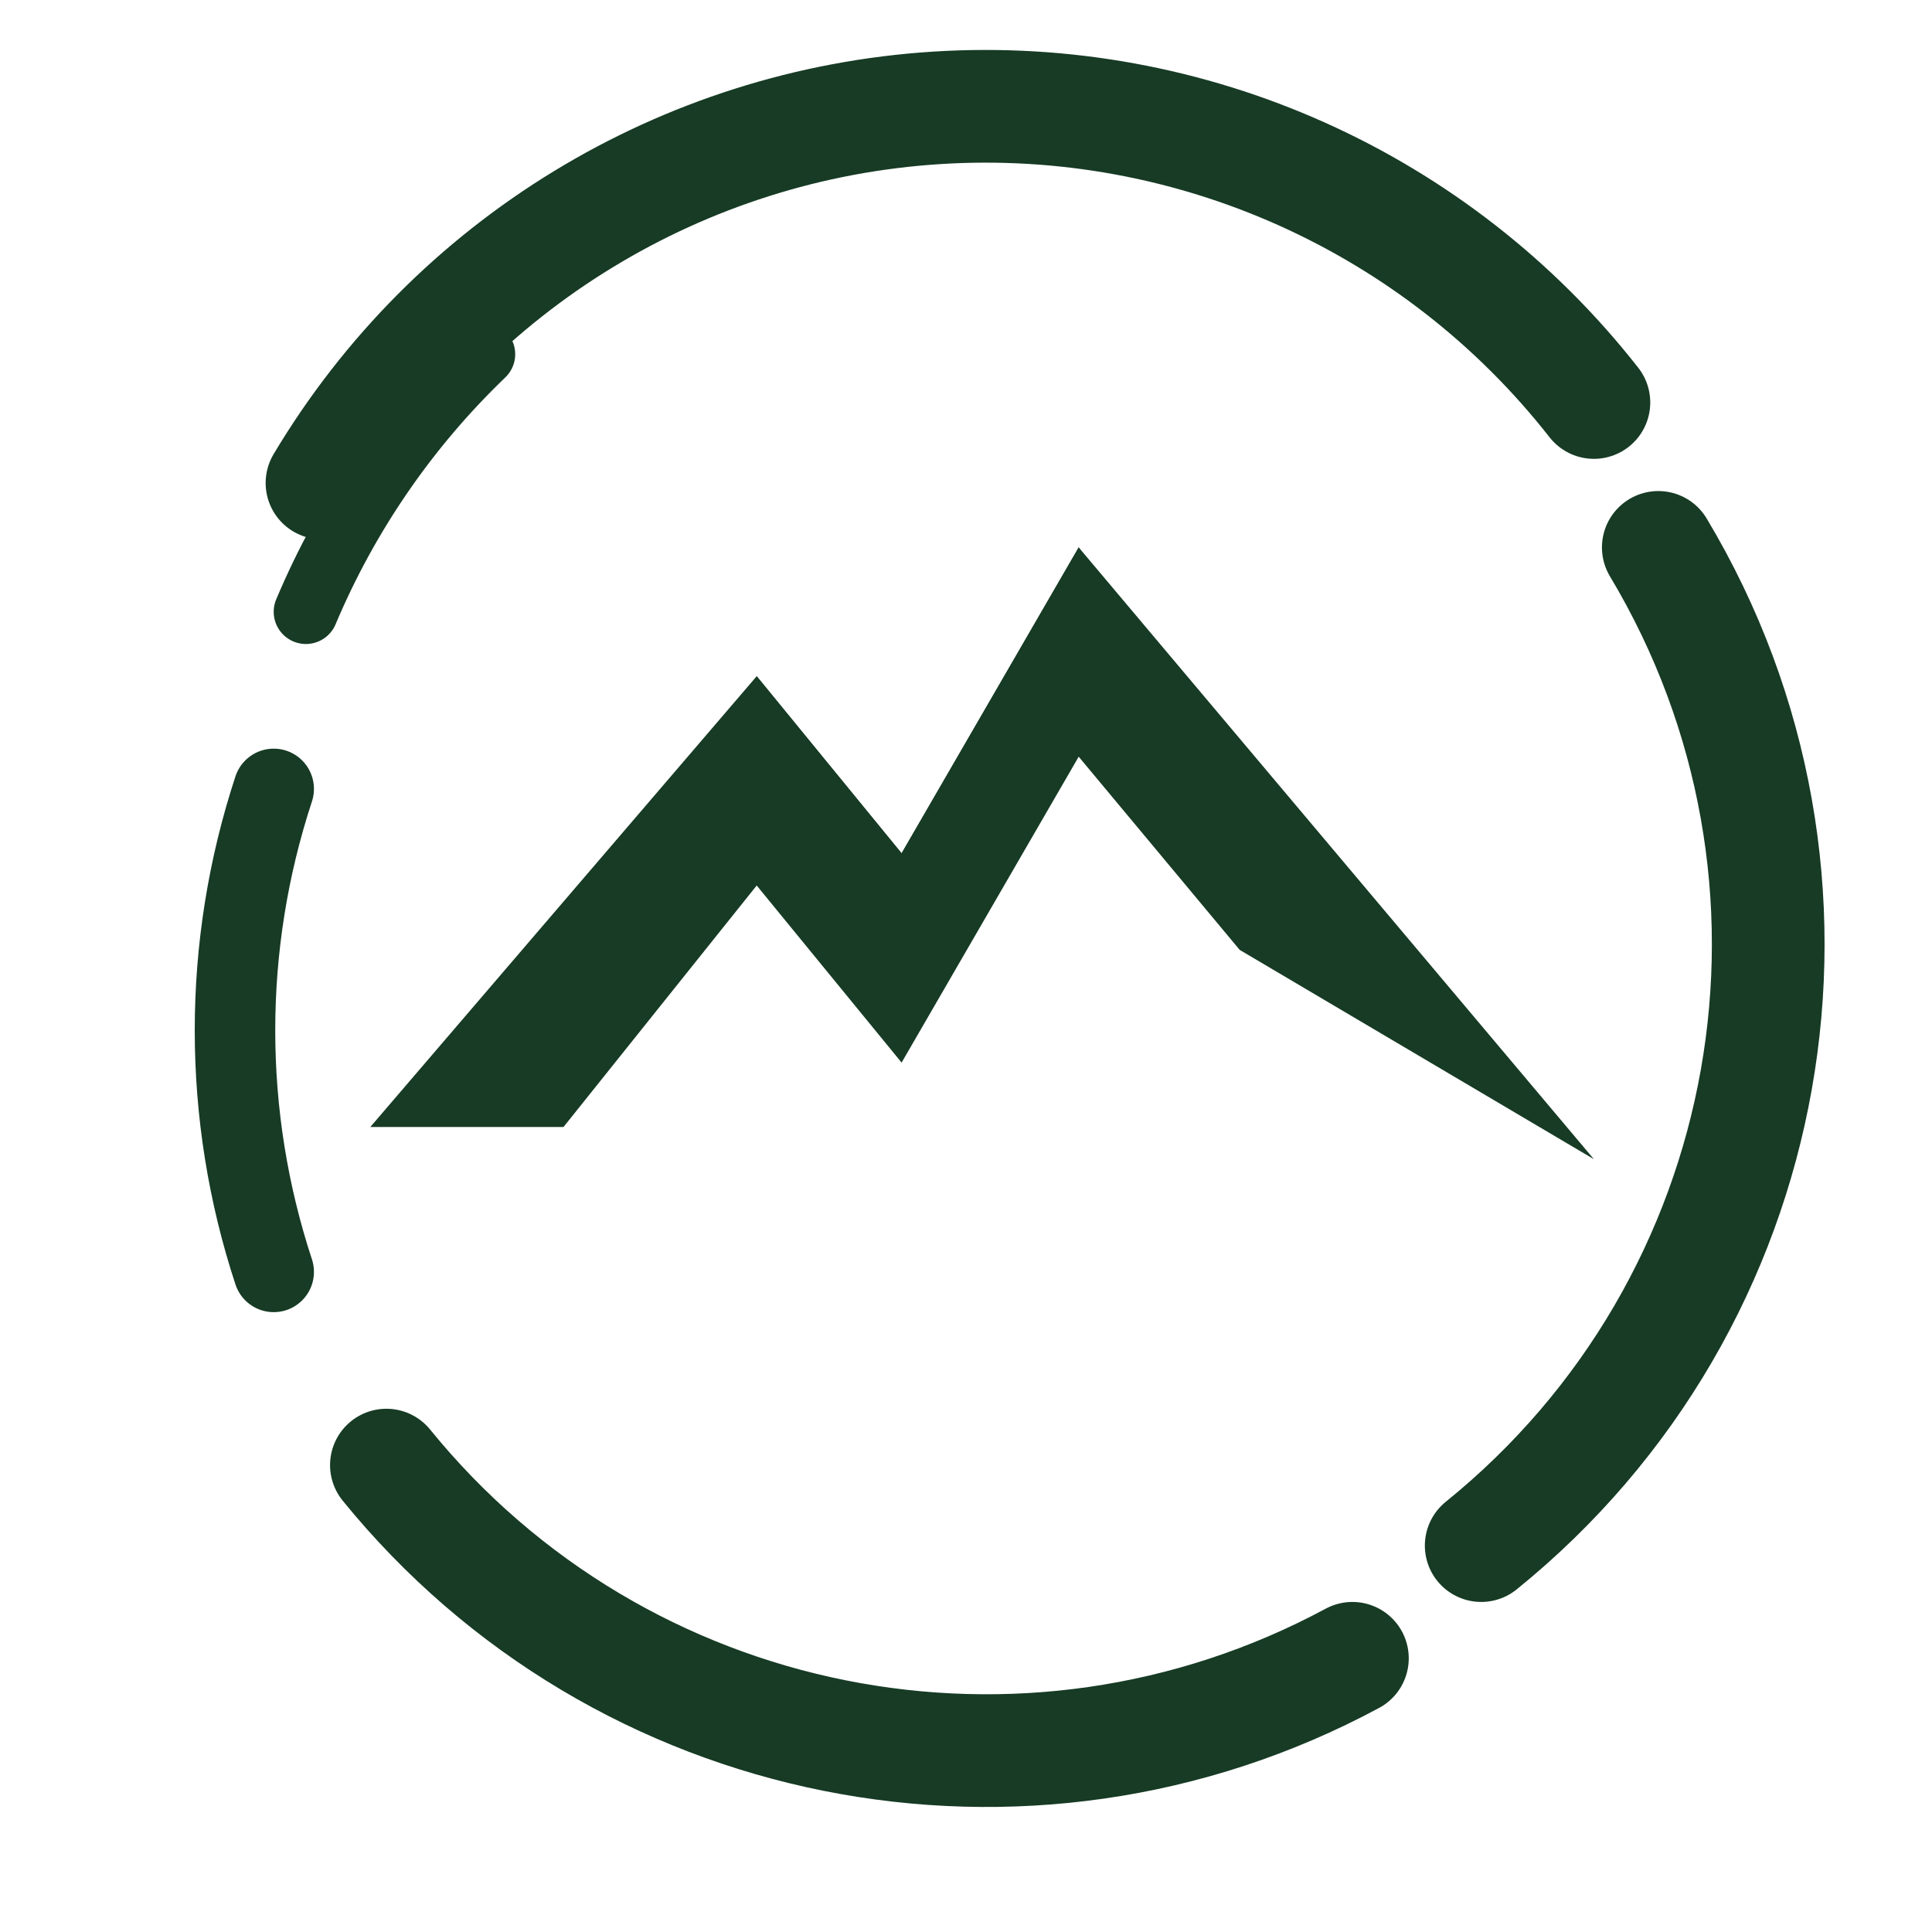
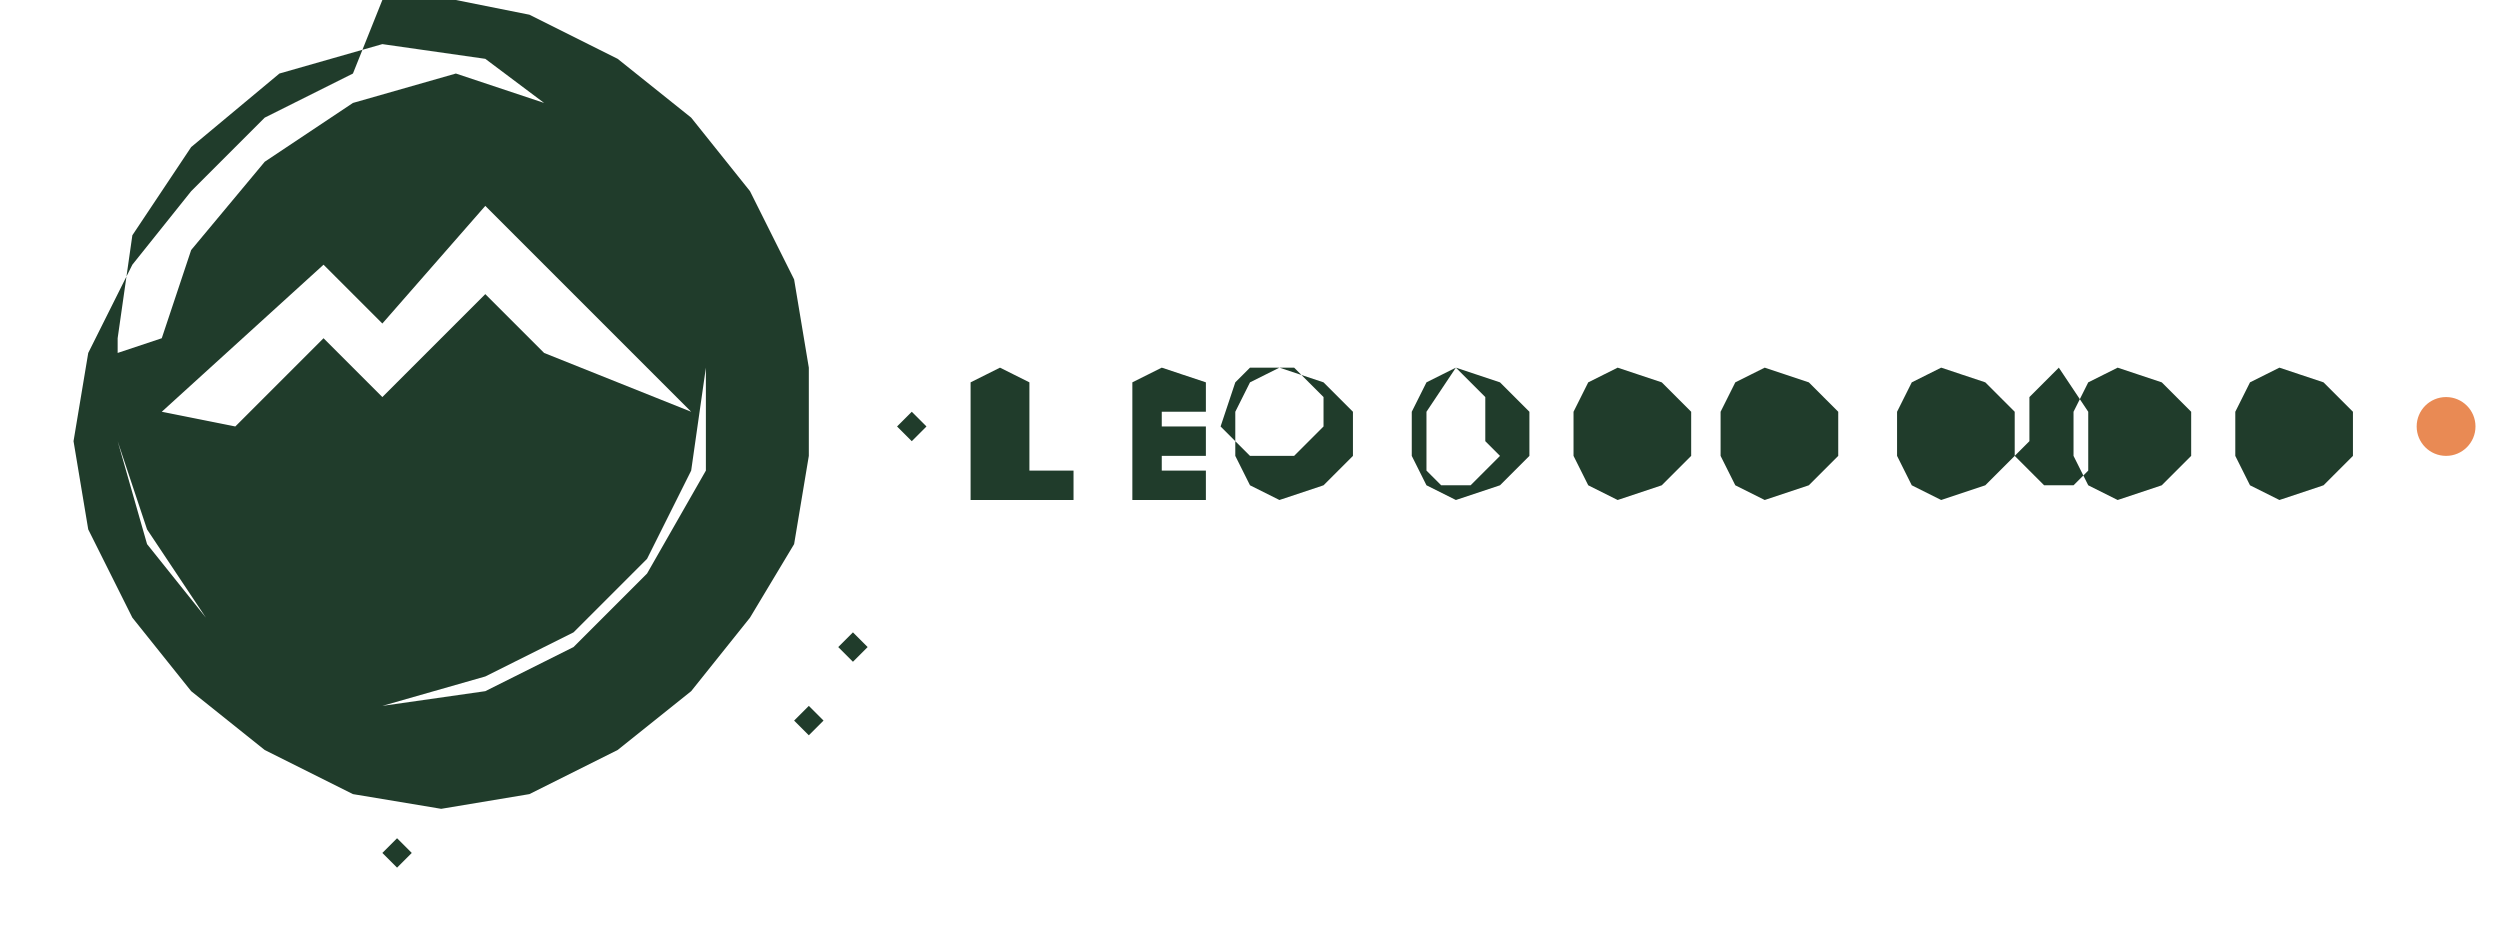
- <svg xmlns="http://www.w3.org/2000/svg" viewBox="0 0 120 120" role="img" aria-labelledby="t d">
-   <g fill="none" stroke="#173b25" stroke-linecap="round" stroke-linejoin="round">
-     <path d="M20 30 A48 48 0 0 1 99 25" stroke-width="7" />
-     <path d="M103 34 A48 48 0 0 1 92 96" stroke-width="7" />
-     <path d="M84 103 A48 48 0 0 1 24 91" stroke-width="7" />
-     <path d="M17 79 A48 48 0 0 1 17 49" stroke-width="5" />
-     <path d="M19 38 A48 48 0 0 1 30 22" stroke-width="4" />
-   </g>
-   <path d="M23 70 L47 42 L56 53 L67 34 L99 72 L77 59 L67 47 L56 66 L47 55 L35 70Z" fill="#173b25" />
-   <path d="M47 42 L56 53 L67 34 L76 48 L68 42 L56 62 L47 52 L36 66Z" fill="#173b25" />
+ <svg xmlns="http://www.w3.org/2000/svg" viewBox="0 0 510 192" role="img" aria-labelledby="t">
+   <path fill="#203c2b" fill-rule="evenodd" d="M78,174 L81,171 L84,174 L81,177Z M162,147 L165,144 L168,147 L165,150Z M171,132 L174,129 L177,132 L174,135Z M183,87 L186,84 L189,87 L186,90Z M420,75 L426,84 L426,96 L423,99 L417,99 L411,93 L414,90 L414,81Z M297,75 L303,81 L303,90 L306,93 L300,99 L294,99 L291,96 L291,84Z M252,78 L255,75 L264,75 L270,81 L270,87 L264,93 L255,93 L249,87Z M78,0 L93,0 L108,3 L126,12 L141,24 L153,39 L162,57 L165,75 L165,93 L162,111 L153,126 L141,141 L126,153 L108,162 L90,165 L72,162 L54,153 L39,141 L27,126 L18,108 L15,90 L18,72 L27,54 L39,39 L54,24 L72,15Z M99,12 L78,9 L57,15 L39,30 L27,48 L24,69 L24,90 L30,111 L42,126 L60,138 L78,144 L99,141 L117,132 L132,117 L144,96 L144,75 L138,54 L126,36 L111,21Z M33,69 L39,51 L54,33 L72,21 L93,15 L111,21 L126,36 L138,54 L144,75 L141,96 L132,114 L117,129 L99,138 L78,144 L60,138 L42,126 L30,108 L24,90 L24,72Z M33,84 L66,54 L78,66 L99,42 L141,84 L111,72 L99,60 L78,81 L66,69 L48,87Z M198,78 L204,75 L210,78 L210,96 L219,96 L219,102 L198,102Z M231,78 L237,75 L246,78 L246,84 L237,84 L237,87 L246,87 L246,93 L237,93 L237,96 L246,96 L246,102 L231,102Z M255,78 L261,75 L270,78 L276,84 L276,93 L270,99 L261,102 L255,99 L252,93 L252,84Z M291,78 L297,75 L306,78 L312,84 L312,93 L306,99 L297,102 L291,99 L288,93 L288,84Z M324,78 L330,75 L339,78 L345,84 L345,93 L339,99 L330,102 L324,99 L321,93 L321,84Z M354,78 L360,75 L369,78 L375,84 L375,93 L369,99 L360,102 L354,99 L351,93 L351,84Z M390,78 L396,75 L405,78 L411,84 L411,93 L405,99 L396,102 L390,99 L387,93 L387,84Z M426,78 L432,75 L441,78 L447,84 L447,93 L441,99 L432,102 L426,99 L423,93 L423,84Z M459,78 L465,75 L474,78 L480,84 L480,93 L474,99 L465,102 L459,99 L456,93 L456,84Z" />
+   <path fill="#e98a54" d="M493 87a6 6 0 1 0 12 0a6 6 0 1 0 -12 0" />
</svg>
